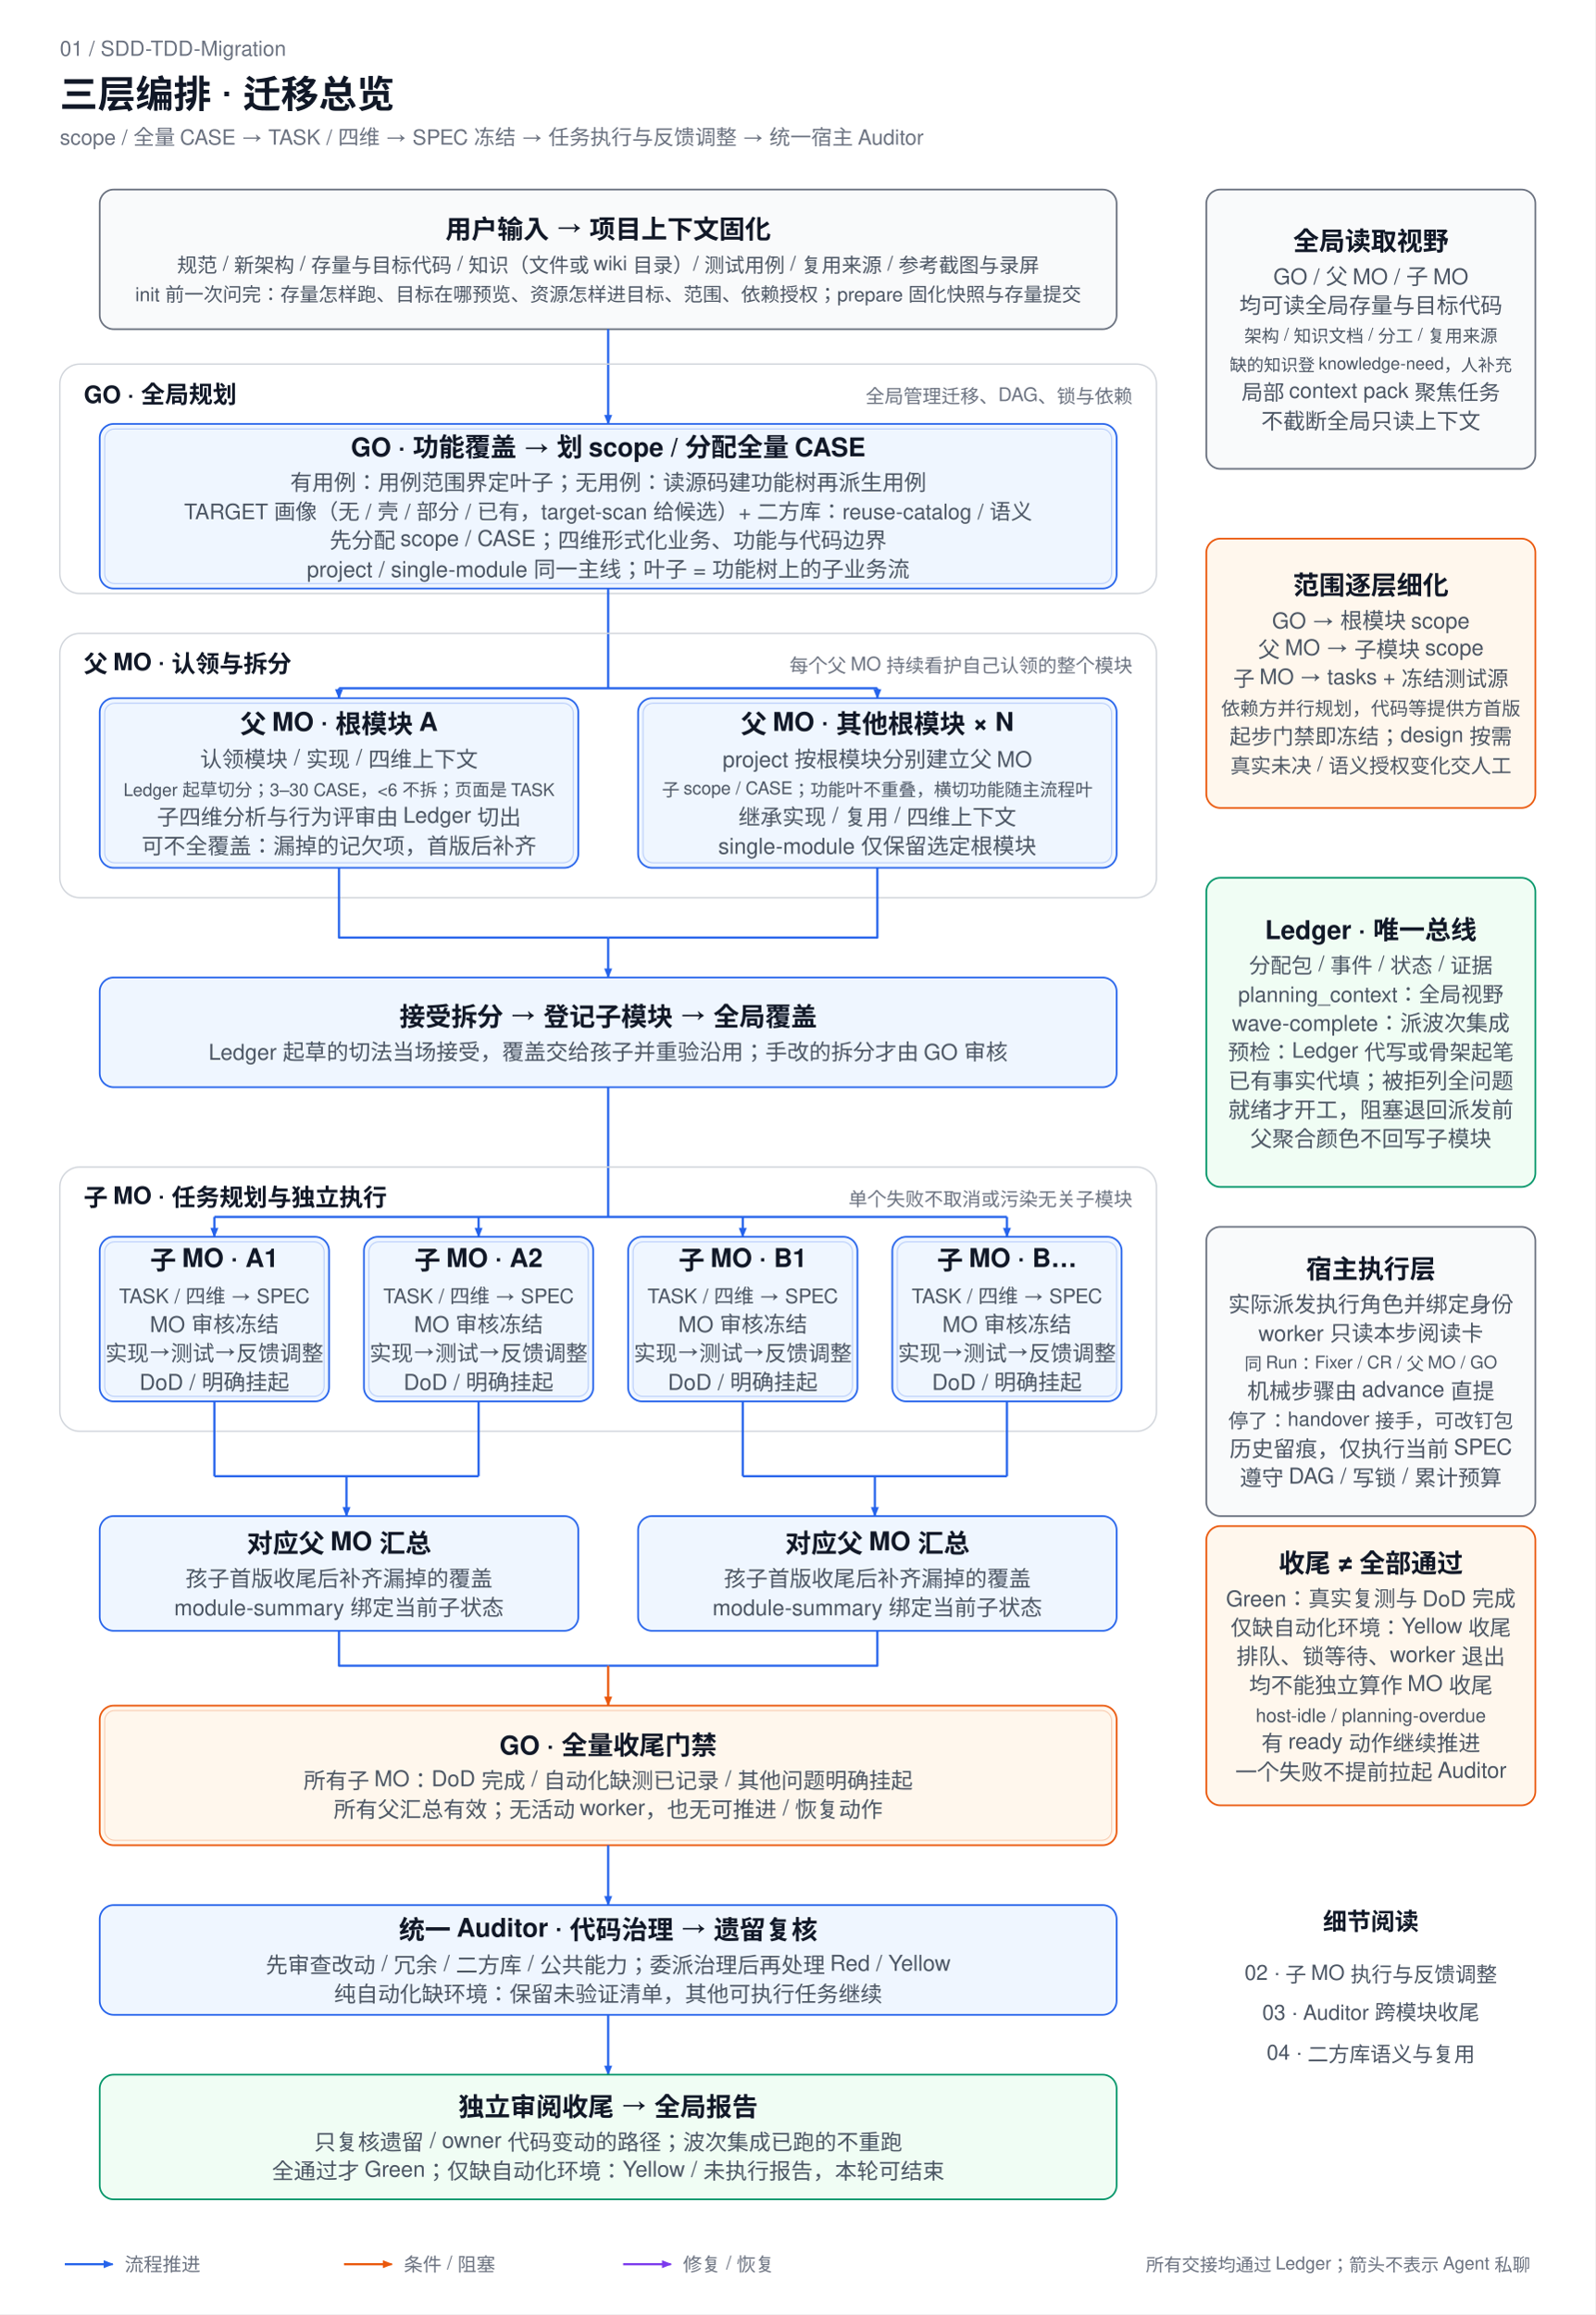
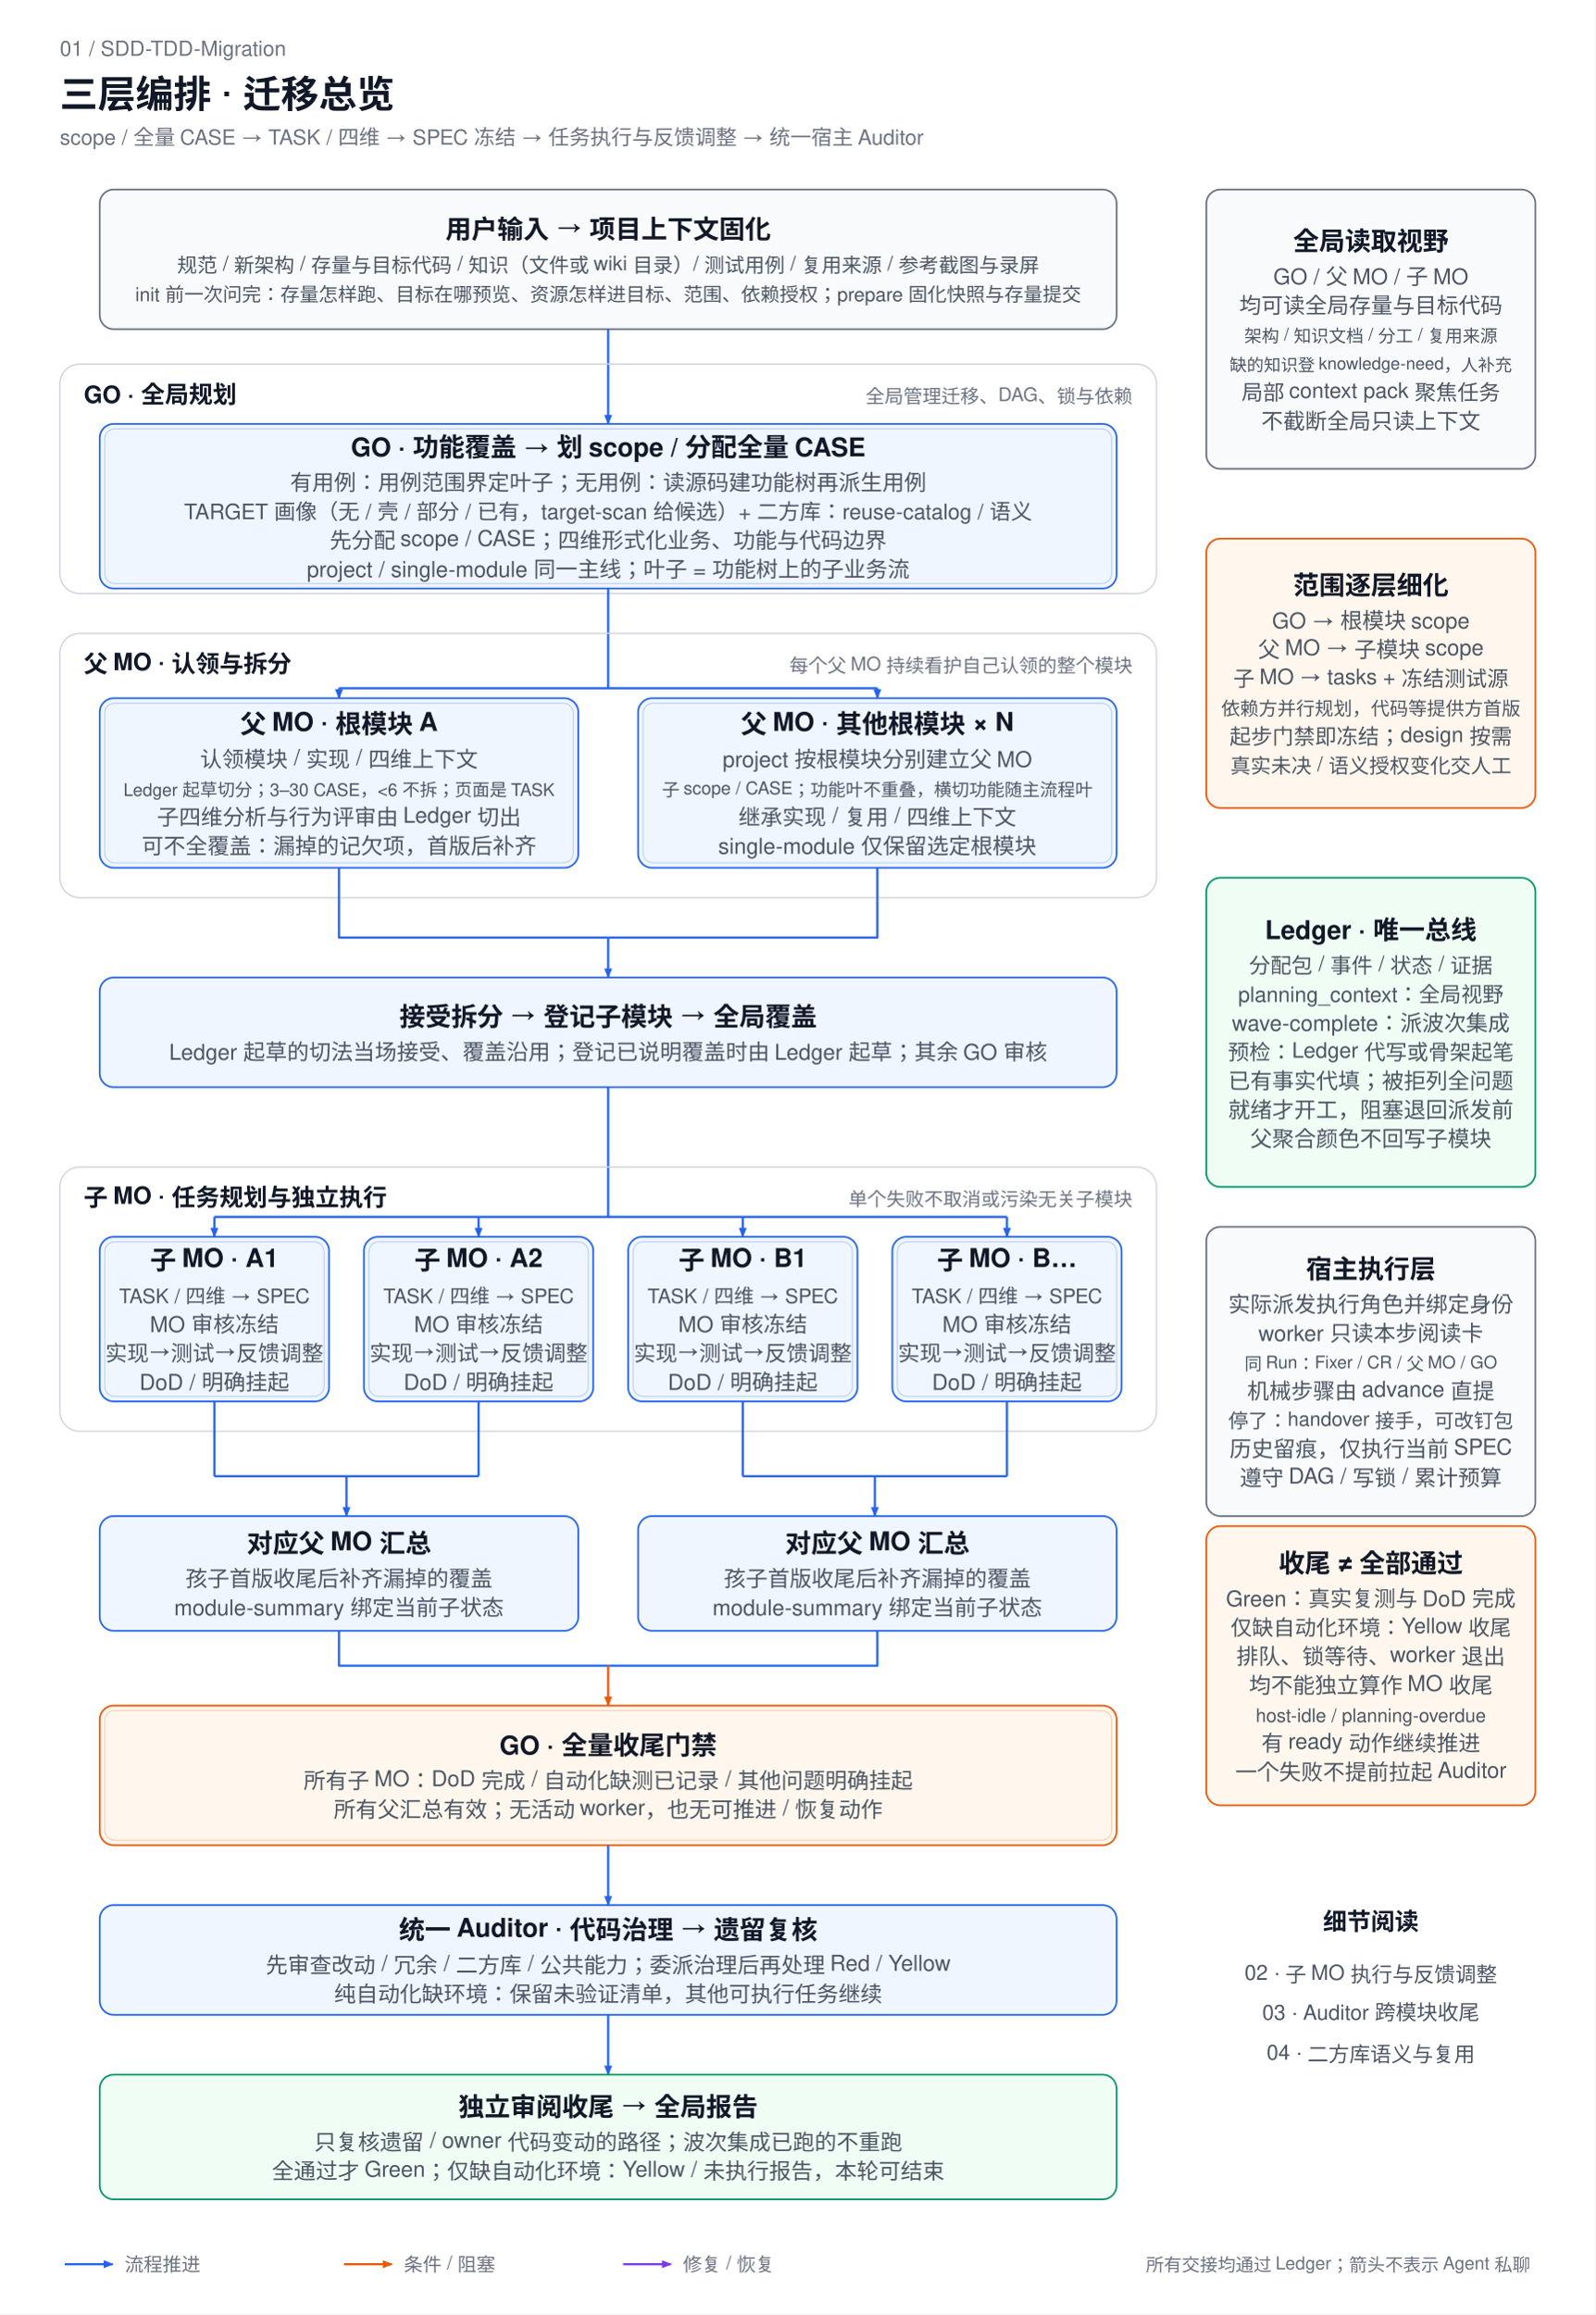
<svg xmlns="http://www.w3.org/2000/svg" width="1600" height="2320" viewBox="0 0 1600 2320" role="img" aria-labelledby="title desc">
  <style>text {font-family: "Helvetica Neue", Helvetica, Arial, "PingFang SC", "Microsoft YaHei", sans-serif;}</style>
  <defs>
    <marker id="arrow-blue" markerWidth="10" markerHeight="8" refX="9" refY="4" orient="auto" markerUnits="userSpaceOnUse">
      <path d="M0,0 L10,4 L0,8 Z" fill="#2563eb" />
    </marker>
    <marker id="arrow-orange" markerWidth="10" markerHeight="8" refX="9" refY="4" orient="auto" markerUnits="userSpaceOnUse">
      <path d="M0,0 L10,4 L0,8 Z" fill="#ea580c" />
    </marker>
    <marker id="arrow-green" markerWidth="10" markerHeight="8" refX="9" refY="4" orient="auto" markerUnits="userSpaceOnUse">
      <path d="M0,0 L10,4 L0,8 Z" fill="#059669" />
    </marker>
    <marker id="arrow-purple" markerWidth="10" markerHeight="8" refX="9" refY="4" orient="auto" markerUnits="userSpaceOnUse">
      <path d="M0,0 L10,4 L0,8 Z" fill="#7c3aed" />
    </marker>
    <marker id="arrow-gray" markerWidth="10" markerHeight="8" refX="9" refY="4" orient="auto" markerUnits="userSpaceOnUse">
      <path d="M0,0 L10,4 L0,8 Z" fill="#6b7280" />
    </marker>
  </defs>
  <rect width="1600" height="2320" fill="white" />
  <text x="60" y="56" font-size="21.00" fill="#6b7280" text-anchor="start" font-weight="400">01  /  SDD-TDD-Migration</text>
  <text x="60" y="108" font-size="38.00" fill="#111827" text-anchor="start" font-weight="700">三层编排 · 迁移总览</text>
  <text x="60" y="145" font-size="21.00" fill="#6b7280" text-anchor="start" font-weight="400">scope / 全量 CASE → TASK / 四维 → SPEC 冻结 → 任务执行与反馈调整 → 统一宿主 Auditor</text>
  <rect x="100" y="190" width="1020" height="140" rx="14" fill="#f9fafb" stroke="#6b7280" stroke-width="1.7" />
  <text x="610.0" y="239.0" font-size="26.00" fill="#111827" text-anchor="middle" font-weight="650">用户输入 → 项目上下文固化</text>
  <text x="610.0" y="273.0" font-size="20.16" fill="#4b5563" text-anchor="middle" font-weight="400">规范 / 新架构 / 存量与目标代码 / 知识（文件或 wiki 目录）/ 测试用例 / 复用来源 / 参考截图与录屏</text>
  <text x="610.0" y="302.0" font-size="19.26" fill="#4b5563" text-anchor="middle" font-weight="400">init 前一次问完：存量怎样跑、目标在哪预览、资源怎样进目标、范围、依赖授权；prepare 固化快照与存量提交</text>
  <path d="M610,330 L610,425" fill="none" stroke="#2563eb" stroke-width="2.2" stroke-linejoin="round" marker-end="url(#arrow-blue)" />
  <rect x="60" y="365" width="1100" height="230" rx="20" fill="none" stroke="#d1d5db" stroke-width="1.4" />
  <text x="84" y="404" font-size="24.00" fill="#111827" text-anchor="start" font-weight="650">GO  ·  全局规划</text>
  <text x="1136" y="404" font-size="19.00" fill="#6b7280" text-anchor="end" font-weight="400">全局管理迁移、DAG、锁与依赖</text>
  <rect x="100" y="425" width="1020" height="165" rx="14" fill="#eff6ff" stroke="#2563eb" stroke-width="1.7" />
  <rect x="105" y="430" width="1010" height="155" rx="10" fill="none" stroke="#2563eb" stroke-opacity="0.28" />
  <text x="610.0" y="457.5" font-size="26.00" fill="#111827" text-anchor="middle" font-weight="650">GO · 功能覆盖 → 划 scope / 分配全量 CASE</text>
  <text x="610.0" y="491.5" font-size="22.00" fill="#4b5563" text-anchor="middle" font-weight="400">有用例：用例范围界定叶子；无用例：读源码建功能树再派生用例</text>
  <text x="610.0" y="520.5" font-size="21.42" fill="#4b5563" text-anchor="middle" font-weight="400">TARGET 画像（无 / 壳 / 部分 / 已有，target-scan 给候选）+ 二方库：reuse-catalog / 语义</text>
  <text x="610.0" y="549.5" font-size="22.00" fill="#4b5563" text-anchor="middle" font-weight="400">先分配 scope / CASE；四维形式化业务、功能与代码边界</text>
  <text x="610.0" y="578.5" font-size="22.00" fill="#4b5563" text-anchor="middle" font-weight="400">project / single-module 同一主线；叶子 = 功能树上的子业务流</text>
  <path d="M610,590 L610,690" fill="none" stroke="#2563eb" stroke-width="2.2" stroke-linejoin="round" />
  <path d="M340,690 L880,690" fill="none" stroke="#2563eb" stroke-width="2.2" stroke-linejoin="round" />
  <path d="M340,690 L340,700" fill="none" stroke="#2563eb" stroke-width="2.2" stroke-linejoin="round" marker-end="url(#arrow-blue)" />
  <path d="M880,690 L880,700" fill="none" stroke="#2563eb" stroke-width="2.2" stroke-linejoin="round" marker-end="url(#arrow-blue)" />
  <rect x="60" y="635" width="1100" height="265" rx="20" fill="none" stroke="#d1d5db" stroke-width="1.4" />
  <text x="84" y="674" font-size="24.00" fill="#111827" text-anchor="start" font-weight="650">父 MO  ·  认领与拆分</text>
  <text x="1136" y="674" font-size="19.00" fill="#6b7280" text-anchor="end" font-weight="400">每个父 MO 持续看护自己认领的整个模块</text>
  <rect x="100" y="700" width="480" height="170" rx="14" fill="#eff6ff" stroke="#2563eb" stroke-width="1.7" />
  <rect x="105" y="705" width="470" height="160" rx="10" fill="none" stroke="#2563eb" stroke-opacity="0.28" />
  <text x="340.0" y="735.0" font-size="26.00" fill="#111827" text-anchor="middle" font-weight="650">父 MO · 根模块 A</text>
  <text x="340.0" y="769.0" font-size="22.00" fill="#4b5563" text-anchor="middle" font-weight="400">认领模块 / 实现 / 四维上下文</text>
  <text x="340.0" y="798.0" font-size="17.52" fill="#4b5563" text-anchor="middle" font-weight="400">Ledger 起草切分；3–30 CASE，&lt;6 不拆；页面是 TASK</text>
  <text x="340.0" y="827.0" font-size="22.00" fill="#4b5563" text-anchor="middle" font-weight="400">子四维分析与行为评审由 Ledger 切出</text>
  <text x="340.0" y="856.0" font-size="22.00" fill="#4b5563" text-anchor="middle" font-weight="400">可不全覆盖：漏掉的记欠项，首版后补齐</text>
  <rect x="640" y="700" width="480" height="170" rx="14" fill="#eff6ff" stroke="#2563eb" stroke-width="1.7" />
  <rect x="645" y="705" width="470" height="160" rx="10" fill="none" stroke="#2563eb" stroke-opacity="0.28" />
  <text x="880.0" y="735.0" font-size="26.00" fill="#111827" text-anchor="middle" font-weight="650">父 MO · 其他根模块 × N</text>
  <text x="880.0" y="769.0" font-size="22.00" fill="#4b5563" text-anchor="middle" font-weight="400">project 按根模块分别建立父 MO</text>
  <text x="880.0" y="798.0" font-size="17.71" fill="#4b5563" text-anchor="middle" font-weight="400">子 scope / CASE；功能叶不重叠，横切功能随主流程叶</text>
  <text x="880.0" y="827.0" font-size="22.00" fill="#4b5563" text-anchor="middle" font-weight="400">继承实现 / 复用 / 四维上下文</text>
  <text x="880.0" y="856.0" font-size="22.00" fill="#4b5563" text-anchor="middle" font-weight="400">single-module 仅保留选定根模块</text>
  <path d="M340,870 L340,940 L610,940" fill="none" stroke="#2563eb" stroke-width="2.2" stroke-linejoin="round" />
  <path d="M880,870 L880,940 L610,940" fill="none" stroke="#2563eb" stroke-width="2.2" stroke-linejoin="round" />
  <path d="M610,940 L610,980" fill="none" stroke="#2563eb" stroke-width="2.2" stroke-linejoin="round" marker-end="url(#arrow-blue)" />
  <rect x="100" y="980" width="1020" height="110" rx="14" fill="#eff6ff" stroke="#2563eb" stroke-width="1.7" />
  <text x="610.0" y="1028.5" font-size="26.00" fill="#111827" text-anchor="middle" font-weight="650">接受拆分 → 登记子模块 → 全局覆盖</text>
-   <text x="610.0" y="1062.5" font-size="22.00" fill="#4b5563" text-anchor="middle" font-weight="400">Ledger 起草的切法当场接受，覆盖交给孩子并重验沿用；手改的拆分才由 GO 审核</text>
+   <text x="610.0" y="1062.5" font-size="22.00" fill="#4b5563" text-anchor="middle" font-weight="400">Ledger 起草的切法当场接受、覆盖沿用；登记已说明覆盖时由 Ledger 起草；其余 GO 审核</text>
  <path d="M610,1090 L610,1220" fill="none" stroke="#2563eb" stroke-width="2.2" stroke-linejoin="round" />
  <path d="M215,1220 L1010,1220" fill="none" stroke="#2563eb" stroke-width="2.2" stroke-linejoin="round" />
  <rect x="60" y="1170" width="1100" height="265" rx="20" fill="none" stroke="#d1d5db" stroke-width="1.4" />
  <text x="84" y="1209" font-size="24.00" fill="#111827" text-anchor="start" font-weight="650">子 MO  ·  任务规划与独立执行</text>
  <text x="1136" y="1209" font-size="19.00" fill="#6b7280" text-anchor="end" font-weight="400">单个失败不取消或污染无关子模块</text>
  <path d="M215,1220 L215,1240" fill="none" stroke="#2563eb" stroke-width="2.2" stroke-linejoin="round" marker-end="url(#arrow-blue)" />
  <rect x="100" y="1240" width="230" height="165" rx="14" fill="#eff6ff" stroke="#2563eb" stroke-width="1.7" />
  <rect x="105" y="1245" width="220" height="155" rx="10" fill="none" stroke="#2563eb" stroke-opacity="0.28" />
  <text x="215.0" y="1272.5" font-size="26.00" fill="#111827" text-anchor="middle" font-weight="650">子 MO · A1</text>
  <text x="215.0" y="1306.5" font-size="20.04" fill="#4b5563" text-anchor="middle" font-weight="400">TASK / 四维 → SPEC</text>
  <text x="215.0" y="1335.5" font-size="22.00" fill="#4b5563" text-anchor="middle" font-weight="400">MO 审核冻结</text>
  <text x="215.0" y="1364.5" font-size="21.88" fill="#4b5563" text-anchor="middle" font-weight="400">实现→测试→反馈调整</text>
  <text x="215.0" y="1393.5" font-size="22.00" fill="#4b5563" text-anchor="middle" font-weight="400">DoD / 明确挂起</text>
  <path d="M480,1220 L480,1240" fill="none" stroke="#2563eb" stroke-width="2.2" stroke-linejoin="round" marker-end="url(#arrow-blue)" />
  <rect x="365" y="1240" width="230" height="165" rx="14" fill="#eff6ff" stroke="#2563eb" stroke-width="1.7" />
  <rect x="370" y="1245" width="220" height="155" rx="10" fill="none" stroke="#2563eb" stroke-opacity="0.28" />
  <text x="480.0" y="1272.5" font-size="26.00" fill="#111827" text-anchor="middle" font-weight="650">子 MO · A2</text>
  <text x="480.0" y="1306.5" font-size="20.04" fill="#4b5563" text-anchor="middle" font-weight="400">TASK / 四维 → SPEC</text>
  <text x="480.0" y="1335.5" font-size="22.00" fill="#4b5563" text-anchor="middle" font-weight="400">MO 审核冻结</text>
  <text x="480.0" y="1364.5" font-size="21.88" fill="#4b5563" text-anchor="middle" font-weight="400">实现→测试→反馈调整</text>
  <text x="480.0" y="1393.5" font-size="22.00" fill="#4b5563" text-anchor="middle" font-weight="400">DoD / 明确挂起</text>
  <path d="M745,1220 L745,1240" fill="none" stroke="#2563eb" stroke-width="2.2" stroke-linejoin="round" marker-end="url(#arrow-blue)" />
  <rect x="630" y="1240" width="230" height="165" rx="14" fill="#eff6ff" stroke="#2563eb" stroke-width="1.7" />
  <rect x="635" y="1245" width="220" height="155" rx="10" fill="none" stroke="#2563eb" stroke-opacity="0.28" />
  <text x="745.0" y="1272.5" font-size="26.00" fill="#111827" text-anchor="middle" font-weight="650">子 MO · B1</text>
  <text x="745.0" y="1306.5" font-size="20.04" fill="#4b5563" text-anchor="middle" font-weight="400">TASK / 四维 → SPEC</text>
  <text x="745.0" y="1335.5" font-size="22.00" fill="#4b5563" text-anchor="middle" font-weight="400">MO 审核冻结</text>
  <text x="745.0" y="1364.5" font-size="21.88" fill="#4b5563" text-anchor="middle" font-weight="400">实现→测试→反馈调整</text>
  <text x="745.0" y="1393.5" font-size="22.00" fill="#4b5563" text-anchor="middle" font-weight="400">DoD / 明确挂起</text>
  <path d="M1010,1220 L1010,1240" fill="none" stroke="#2563eb" stroke-width="2.2" stroke-linejoin="round" marker-end="url(#arrow-blue)" />
  <rect x="895" y="1240" width="230" height="165" rx="14" fill="#eff6ff" stroke="#2563eb" stroke-width="1.7" />
  <rect x="900" y="1245" width="220" height="155" rx="10" fill="none" stroke="#2563eb" stroke-opacity="0.28" />
  <text x="1010.0" y="1272.5" font-size="26.00" fill="#111827" text-anchor="middle" font-weight="650">子 MO · B…</text>
  <text x="1010.0" y="1306.5" font-size="20.04" fill="#4b5563" text-anchor="middle" font-weight="400">TASK / 四维 → SPEC</text>
  <text x="1010.0" y="1335.5" font-size="22.00" fill="#4b5563" text-anchor="middle" font-weight="400">MO 审核冻结</text>
  <text x="1010.0" y="1364.5" font-size="21.88" fill="#4b5563" text-anchor="middle" font-weight="400">实现→测试→反馈调整</text>
  <text x="1010.0" y="1393.5" font-size="22.00" fill="#4b5563" text-anchor="middle" font-weight="400">DoD / 明确挂起</text>
  <path d="M215,1405 L215,1480" fill="none" stroke="#2563eb" stroke-width="2.2" stroke-linejoin="round" />
  <path d="M480,1405 L480,1480" fill="none" stroke="#2563eb" stroke-width="2.2" stroke-linejoin="round" />
  <path d="M215,1480 L480,1480" fill="none" stroke="#2563eb" stroke-width="2.2" stroke-linejoin="round" />
  <path d="M347.5,1480 L347.5,1520" fill="none" stroke="#2563eb" stroke-width="2.2" stroke-linejoin="round" marker-end="url(#arrow-blue)" />
  <rect x="100" y="1520" width="480" height="115" rx="14" fill="#eff6ff" stroke="#2563eb" stroke-width="1.7" />
  <text x="340.0" y="1556.5" font-size="26.00" fill="#111827" text-anchor="middle" font-weight="650">对应父 MO 汇总</text>
  <text x="340.0" y="1590.5" font-size="22.00" fill="#4b5563" text-anchor="middle" font-weight="400">孩子首版收尾后补齐漏掉的覆盖</text>
  <text x="340.0" y="1619.5" font-size="22.00" fill="#4b5563" text-anchor="middle" font-weight="400">module-summary 绑定当前子状态</text>
  <path d="M745,1405 L745,1480" fill="none" stroke="#2563eb" stroke-width="2.2" stroke-linejoin="round" />
  <path d="M1010,1405 L1010,1480" fill="none" stroke="#2563eb" stroke-width="2.2" stroke-linejoin="round" />
  <path d="M745,1480 L1010,1480" fill="none" stroke="#2563eb" stroke-width="2.2" stroke-linejoin="round" />
  <path d="M877.5,1480 L877.5,1520" fill="none" stroke="#2563eb" stroke-width="2.2" stroke-linejoin="round" marker-end="url(#arrow-blue)" />
  <rect x="640" y="1520" width="480" height="115" rx="14" fill="#eff6ff" stroke="#2563eb" stroke-width="1.7" />
  <text x="880.0" y="1556.5" font-size="26.00" fill="#111827" text-anchor="middle" font-weight="650">对应父 MO 汇总</text>
  <text x="880.0" y="1590.5" font-size="22.00" fill="#4b5563" text-anchor="middle" font-weight="400">孩子首版收尾后补齐漏掉的覆盖</text>
  <text x="880.0" y="1619.5" font-size="22.00" fill="#4b5563" text-anchor="middle" font-weight="400">module-summary 绑定当前子状态</text>
  <path d="M340,1635 L340,1670 L610,1670" fill="none" stroke="#2563eb" stroke-width="2.2" stroke-linejoin="round" />
  <path d="M880,1635 L880,1670 L610,1670" fill="none" stroke="#2563eb" stroke-width="2.2" stroke-linejoin="round" />
  <path d="M610,1670 L610,1710" fill="none" stroke="#ea580c" stroke-width="2.2" stroke-linejoin="round" marker-end="url(#arrow-orange)" />
  <rect x="100" y="1710" width="1020" height="140" rx="14" fill="#fff7ed" stroke="#ea580c" stroke-width="1.7" />
  <rect x="105" y="1715" width="1010" height="130" rx="10" fill="none" stroke="#ea580c" stroke-opacity="0.28" />
  <text x="610.0" y="1759.0" font-size="26.00" fill="#111827" text-anchor="middle" font-weight="650">GO · 全量收尾门禁</text>
  <text x="610.0" y="1793.0" font-size="22.00" fill="#4b5563" text-anchor="middle" font-weight="400">所有子 MO：DoD 完成 / 自动化缺测已记录 / 其他问题明确挂起</text>
  <text x="610.0" y="1822.0" font-size="22.00" fill="#4b5563" text-anchor="middle" font-weight="400">所有父汇总有效；无活动 worker，也无可推进 / 恢复动作</text>
  <path d="M610,1850 L610,1910" fill="none" stroke="#2563eb" stroke-width="2.2" stroke-linejoin="round" marker-end="url(#arrow-blue)" />
  <rect x="100" y="1910" width="1020" height="110" rx="14" fill="#eff6ff" stroke="#2563eb" stroke-width="1.7" />
  <text x="610.0" y="1944.0" font-size="26.00" fill="#111827" text-anchor="middle" font-weight="650">统一 Auditor · 代码治理 → 遗留复核</text>
  <text x="610.0" y="1978.0" font-size="22.00" fill="#4b5563" text-anchor="middle" font-weight="400">先审查改动 / 冗余 / 二方库 / 公共能力；委派治理后再处理 Red / Yellow</text>
  <text x="610.0" y="2007.0" font-size="22.00" fill="#4b5563" text-anchor="middle" font-weight="400">纯自动化缺环境：保留未验证清单，其他可执行任务继续</text>
  <path d="M610,2020 L610,2080" fill="none" stroke="#2563eb" stroke-width="2.2" stroke-linejoin="round" marker-end="url(#arrow-blue)" />
  <rect x="100" y="2080" width="1020" height="125" rx="14" fill="#f0fdf4" stroke="#059669" stroke-width="1.7" />
  <text x="610.0" y="2121.5" font-size="26.00" fill="#111827" text-anchor="middle" font-weight="650">独立审阅收尾 → 全局报告</text>
  <text x="610.0" y="2155.5" font-size="22.00" fill="#4b5563" text-anchor="middle" font-weight="400">只复核遗留 / owner 代码变动的路径；波次集成已跑的不重跑</text>
  <text x="610.0" y="2184.5" font-size="22.00" fill="#4b5563" text-anchor="middle" font-weight="400">全通过才 Green；仅缺自动化环境：Yellow / 未执行报告，本轮可结束</text>
  <rect x="1210" y="190" width="330" height="280" rx="14" fill="#f9fafb" stroke="#6b7280" stroke-width="1.7" />
  <text x="1375.0" y="251.0" font-size="26.00" fill="#111827" text-anchor="middle" font-weight="650">全局读取视野</text>
  <text x="1375.0" y="285.0" font-size="22.00" fill="#4b5563" text-anchor="middle" font-weight="400">GO / 父 MO / 子 MO</text>
  <text x="1375.0" y="314.0" font-size="22.00" fill="#4b5563" text-anchor="middle" font-weight="400">均可读全局存量与目标代码</text>
  <text x="1375.0" y="343.0" font-size="17.51" fill="#4b5563" text-anchor="middle" font-weight="400">架构 / 知识文档 / 分工 / 复用来源</text>
  <text x="1375.0" y="372.0" font-size="17.09" fill="#4b5563" text-anchor="middle" font-weight="400">缺的知识登 knowledge-need，人补充</text>
  <text x="1375.0" y="401.0" font-size="21.46" fill="#4b5563" text-anchor="middle" font-weight="400">局部 context pack 聚焦任务</text>
  <text x="1375.0" y="430.0" font-size="22.00" fill="#4b5563" text-anchor="middle" font-weight="400">不截断全局只读上下文</text>
  <rect x="1210" y="540" width="330" height="270" rx="14" fill="#fff7ed" stroke="#ea580c" stroke-width="1.7" />
  <text x="1375.0" y="596.0" font-size="26.00" fill="#111827" text-anchor="middle" font-weight="650">范围逐层细化</text>
  <text x="1375.0" y="630.0" font-size="22.00" fill="#4b5563" text-anchor="middle" font-weight="400">GO → 根模块 scope</text>
  <text x="1375.0" y="659.0" font-size="22.00" fill="#4b5563" text-anchor="middle" font-weight="400">父 MO → 子模块 scope</text>
  <text x="1375.0" y="688.0" font-size="21.46" fill="#4b5563" text-anchor="middle" font-weight="400">子 MO → tasks + 冻结测试源</text>
  <text x="1375.0" y="717.0" font-size="18.75" fill="#4b5563" text-anchor="middle" font-weight="400">依赖方并行规划，代码等提供方首版</text>
  <text x="1375.0" y="746.0" font-size="21.44" fill="#4b5563" text-anchor="middle" font-weight="400">起步门禁即冻结；design 按需</text>
  <text x="1375.0" y="775.0" font-size="20.39" fill="#4b5563" text-anchor="middle" font-weight="400">真实未决 / 语义授权变化交人工</text>
  <rect x="1210" y="880" width="330" height="310" rx="14" fill="#f0fdf4" stroke="#059669" stroke-width="1.7" />
  <text x="1375.0" y="941.5" font-size="26.00" fill="#111827" text-anchor="middle" font-weight="650">Ledger · 唯一总线</text>
  <text x="1375.0" y="975.5" font-size="21.23" fill="#4b5563" text-anchor="middle" font-weight="400">分配包 / 事件 / 状态 / 证据</text>
  <text x="1375.0" y="1004.5" font-size="21.25" fill="#4b5563" text-anchor="middle" font-weight="400">planning_context：全局视野</text>
  <text x="1375.0" y="1033.5" font-size="22.00" fill="#4b5563" text-anchor="middle" font-weight="400">wave-complete：派波次集成</text>
  <text x="1375.0" y="1062.5" font-size="21.44" fill="#4b5563" text-anchor="middle" font-weight="400">预检：Ledger 代写或骨架起笔</text>
  <text x="1375.0" y="1091.5" font-size="22.00" fill="#4b5563" text-anchor="middle" font-weight="400">已有事实代填；被拒列全问题</text>
  <text x="1375.0" y="1120.5" font-size="22.00" fill="#4b5563" text-anchor="middle" font-weight="400">就绪才开工，阻塞退回派发前</text>
  <text x="1375.0" y="1149.5" font-size="22.00" fill="#4b5563" text-anchor="middle" font-weight="400">父聚合颜色不回写子模块</text>
  <rect x="1210" y="1230" width="330" height="290" rx="14" fill="#f9fafb" stroke="#6b7280" stroke-width="1.7" />
  <text x="1375.0" y="1281.5" font-size="26.00" fill="#111827" text-anchor="middle" font-weight="650">宿主执行层</text>
  <text x="1375.0" y="1315.5" font-size="22.00" fill="#4b5563" text-anchor="middle" font-weight="400">实际派发执行角色并绑定身份</text>
  <text x="1375.0" y="1344.5" font-size="22.00" fill="#4b5563" text-anchor="middle" font-weight="400">worker 只读本步阅读卡</text>
  <text x="1375.0" y="1373.5" font-size="17.39" fill="#4b5563" text-anchor="middle" font-weight="400">同 Run：Fixer / CR / 父 MO / GO</text>
  <text x="1375.0" y="1402.5" font-size="22.00" fill="#4b5563" text-anchor="middle" font-weight="400">机械步骤由 advance 直提</text>
  <text x="1375.0" y="1431.5" font-size="19.83" fill="#4b5563" text-anchor="middle" font-weight="400">停了：handover 接手，可改钉包</text>
  <text x="1375.0" y="1460.5" font-size="22.00" fill="#4b5563" text-anchor="middle" font-weight="400">历史留痕，仅执行当前 SPEC</text>
  <text x="1375.0" y="1489.5" font-size="21.90" fill="#4b5563" text-anchor="middle" font-weight="400">遵守 DAG / 写锁 / 累计预算</text>
  <rect x="1210" y="1530" width="330" height="280" rx="14" fill="#fff7ed" stroke="#ea580c" stroke-width="1.7" />
  <text x="1375.0" y="1576.5" font-size="26.00" fill="#111827" text-anchor="middle" font-weight="650">收尾 ≠ 全部通过</text>
  <text x="1375.0" y="1610.5" font-size="21.90" fill="#4b5563" text-anchor="middle" font-weight="400">Green：真实复测与 DoD 完成</text>
  <text x="1375.0" y="1639.5" font-size="21.44" fill="#4b5563" text-anchor="middle" font-weight="400">仅缺自动化环境：Yellow 收尾</text>
  <text x="1375.0" y="1668.5" font-size="22.00" fill="#4b5563" text-anchor="middle" font-weight="400">排队、锁等待、worker 退出</text>
  <text x="1375.0" y="1697.5" font-size="22.00" fill="#4b5563" text-anchor="middle" font-weight="400">均不能独立算作 MO 收尾</text>
  <text x="1375.0" y="1726.5" font-size="18.80" fill="#4b5563" text-anchor="middle" font-weight="400">host-idle / planning-overdue</text>
  <text x="1375.0" y="1755.5" font-size="22.00" fill="#4b5563" text-anchor="middle" font-weight="400">有 ready 动作继续推进</text>
  <text x="1375.0" y="1784.5" font-size="22.00" fill="#4b5563" text-anchor="middle" font-weight="400">一个失败不提前拉起 Auditor</text>
  <text x="1375" y="1935" font-size="24.00" fill="#111827" text-anchor="middle" font-weight="650">细节阅读</text>
  <text x="1375" y="1985" font-size="21.00" fill="#4b5563" text-anchor="middle" font-weight="400">02 · 子 MO 执行与反馈调整</text>
  <text x="1375" y="2025" font-size="21.00" fill="#4b5563" text-anchor="middle" font-weight="400">03 · Auditor 跨模块收尾</text>
  <text x="1375" y="2065" font-size="21.00" fill="#4b5563" text-anchor="middle" font-weight="400">04 · 二方库语义与复用</text>
  <path d="M65,2270 L113,2270" fill="none" stroke="#2563eb" stroke-width="2.2" stroke-linejoin="round" marker-end="url(#arrow-blue)" />
  <text x="125" y="2277" font-size="19.00" fill="#6b7280" text-anchor="start" font-weight="400">流程推进</text>
  <path d="M345,2270 L393,2270" fill="none" stroke="#ea580c" stroke-width="2.2" stroke-linejoin="round" marker-end="url(#arrow-orange)" />
  <text x="405" y="2277" font-size="19.00" fill="#6b7280" text-anchor="start" font-weight="400">条件 / 阻塞</text>
  <path d="M625,2270 L673,2270" fill="none" stroke="#7c3aed" stroke-width="2.2" stroke-linejoin="round" marker-end="url(#arrow-purple)" />
  <text x="685" y="2277" font-size="19.00" fill="#6b7280" text-anchor="start" font-weight="400">修复 / 恢复</text>
  <text x="1535" y="2277" font-size="18.00" fill="#6b7280" text-anchor="end" font-weight="400">所有交接均通过 Ledger；箭头不表示 Agent 私聊</text>
</svg>
